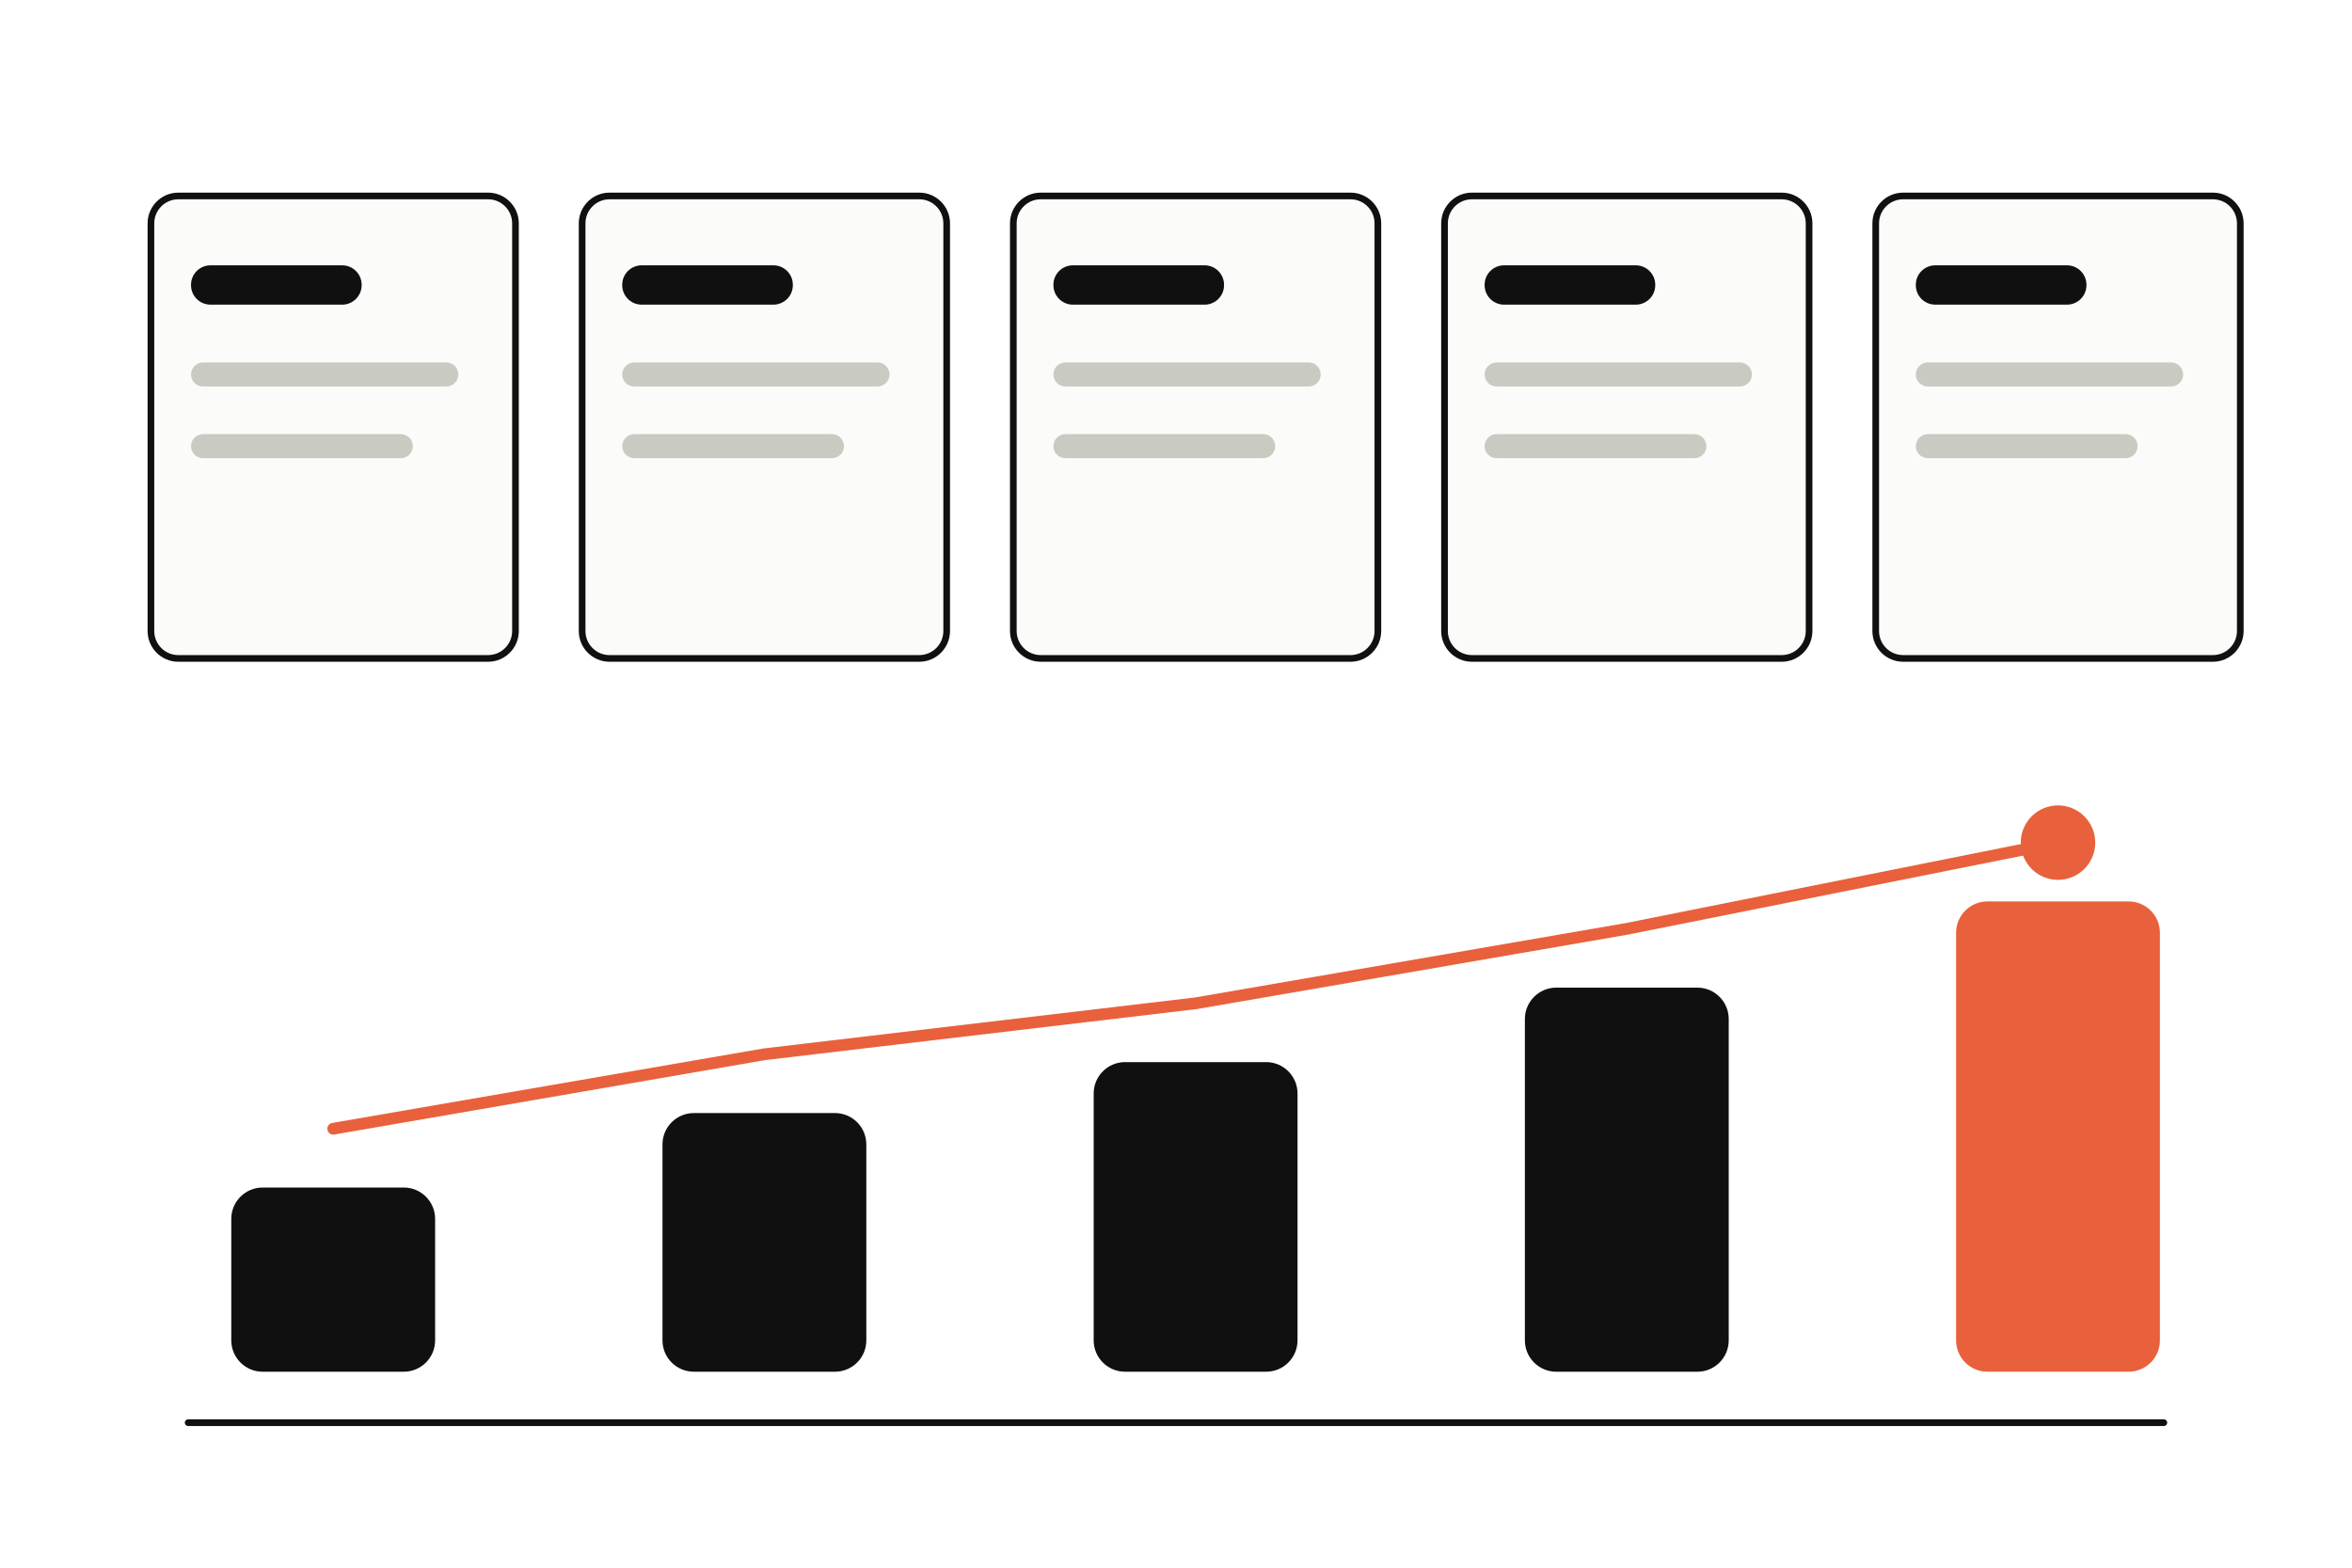
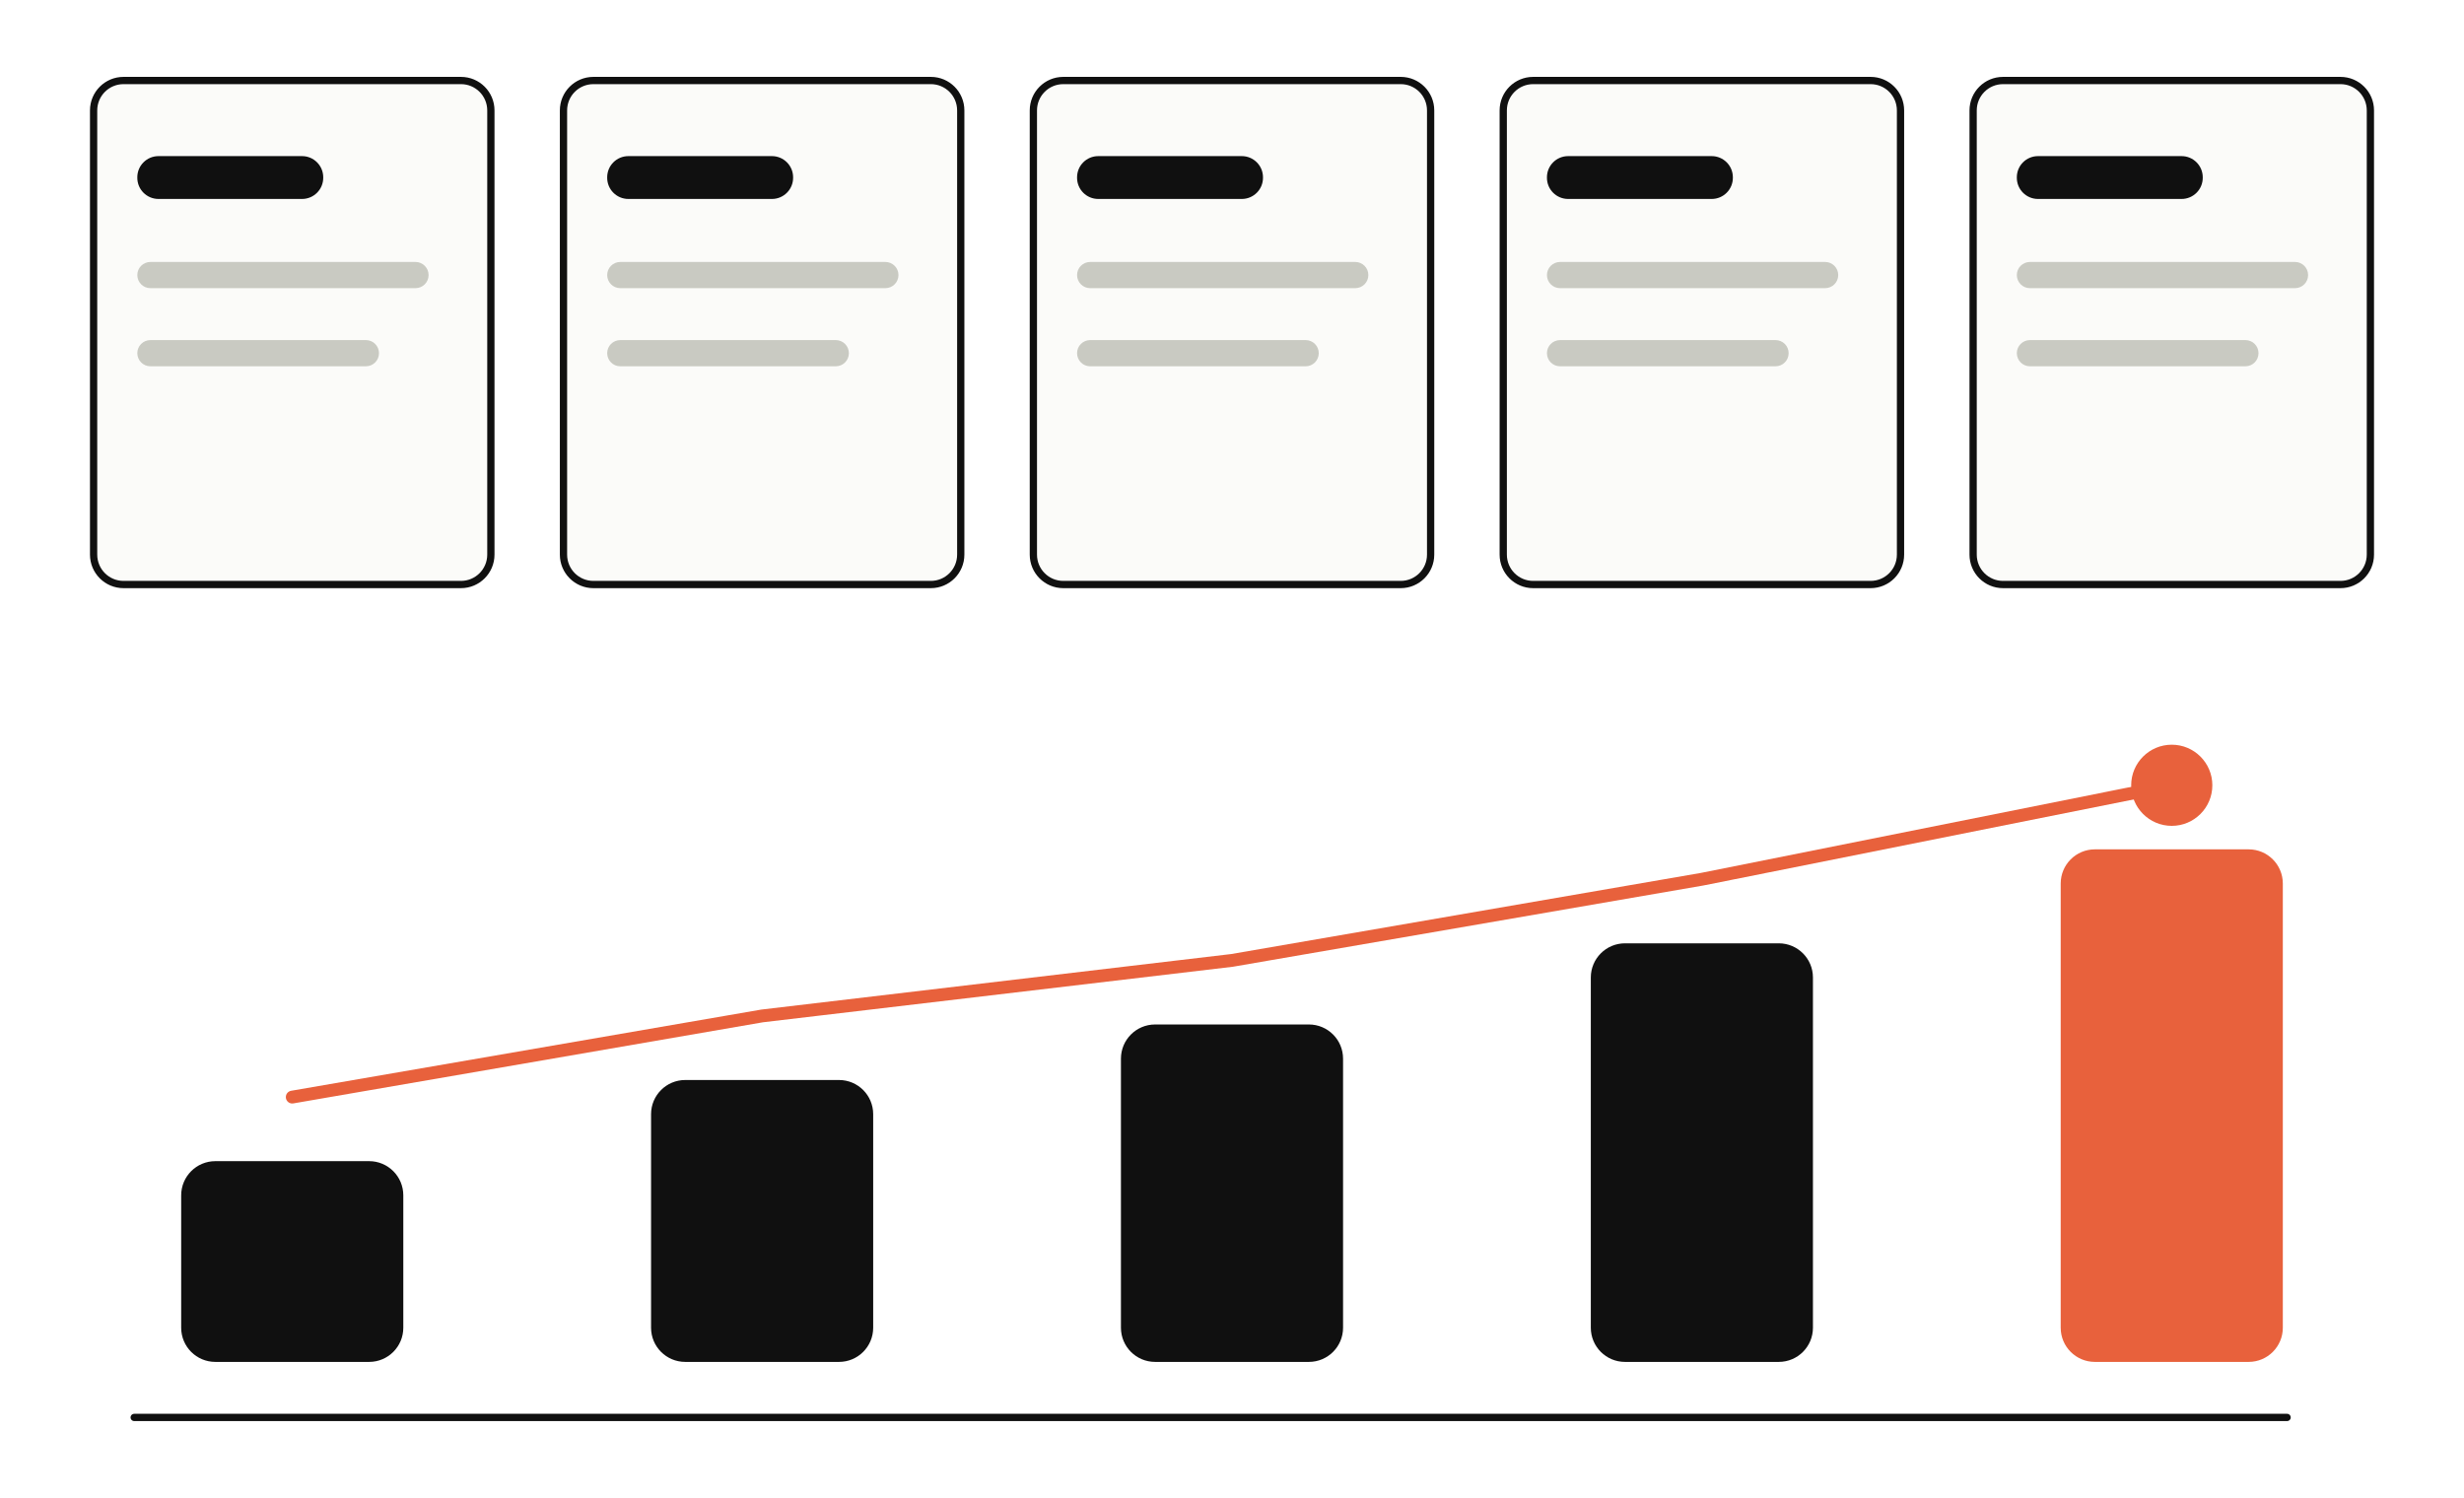
- <svg xmlns="http://www.w3.org/2000/svg" viewBox="0 0 1200 800" width="1200" height="800" role="img">
+ <svg xmlns="http://www.w3.org/2000/svg" viewBox="33.3 62.3 1153.4 701.4" width="1153" height="701" role="img">
  <rect x="77.00" y="100.00" width="186.00" height="236.00" rx="14" fill="#FBFBF9" stroke="#101010" stroke-width="3.4" />
  <rect x="97.46" y="135.40" width="87.05" height="20.06" rx="9.912" fill="#101010" />
  <rect x="97.46" y="184.96" width="136.38" height="12.27" rx="6.136" fill="#C9CAC2" />
  <rect x="97.46" y="221.54" width="113.16" height="12.27" rx="6.136" fill="#C9CAC2" />
  <rect x="297.00" y="100.00" width="186.00" height="236.00" rx="14" fill="#FBFBF9" stroke="#101010" stroke-width="3.4" />
  <rect x="317.46" y="135.40" width="87.05" height="20.06" rx="9.912" fill="#101010" />
  <rect x="317.46" y="184.96" width="136.38" height="12.27" rx="6.136" fill="#C9CAC2" />
  <rect x="317.46" y="221.54" width="113.16" height="12.27" rx="6.136" fill="#C9CAC2" />
  <rect x="517.00" y="100.00" width="186.00" height="236.00" rx="14" fill="#FBFBF9" stroke="#101010" stroke-width="3.4" />
  <rect x="537.46" y="135.40" width="87.05" height="20.06" rx="9.912" fill="#101010" />
  <rect x="537.46" y="184.96" width="136.38" height="12.27" rx="6.136" fill="#C9CAC2" />
  <rect x="537.46" y="221.54" width="113.16" height="12.27" rx="6.136" fill="#C9CAC2" />
  <rect x="737.00" y="100.00" width="186.00" height="236.00" rx="14" fill="#FBFBF9" stroke="#101010" stroke-width="3.4" />
  <rect x="757.46" y="135.40" width="87.05" height="20.06" rx="9.912" fill="#101010" />
  <rect x="757.46" y="184.96" width="136.38" height="12.27" rx="6.136" fill="#C9CAC2" />
  <rect x="757.46" y="221.54" width="113.16" height="12.27" rx="6.136" fill="#C9CAC2" />
  <rect x="957.00" y="100.00" width="186.00" height="236.00" rx="14" fill="#FBFBF9" stroke="#101010" stroke-width="3.4" />
  <rect x="977.46" y="135.40" width="87.05" height="20.06" rx="9.912" fill="#101010" />
  <rect x="977.46" y="184.96" width="136.38" height="12.27" rx="6.136" fill="#C9CAC2" />
  <rect x="977.46" y="221.54" width="113.16" height="12.27" rx="6.136" fill="#C9CAC2" />
  <rect x="118.00" y="606.00" width="104.00" height="94.00" rx="16" fill="#101010" />
  <rect x="338.00" y="568.00" width="104.00" height="132.00" rx="16" fill="#101010" />
  <rect x="558.00" y="542.00" width="104.00" height="158.00" rx="16" fill="#101010" />
  <rect x="778.00" y="504.00" width="104.00" height="196.00" rx="16" fill="#101010" />
  <rect x="998.00" y="460.00" width="104.00" height="240.00" rx="16" fill="#E8613C" />
  <path d="M170 576 L390 538 L610 512 L830 474 L1050 430" fill="none" stroke="#E8613C" stroke-width="6" stroke-linecap="round" stroke-linejoin="round" />
  <circle cx="1050.00" cy="430.00" r="19.00" fill="#E8613C" />
  <line x1="96.00" y1="726.00" x2="1104.00" y2="726.00" stroke="#101010" stroke-width="3.4" stroke-linecap="round" />
</svg>
